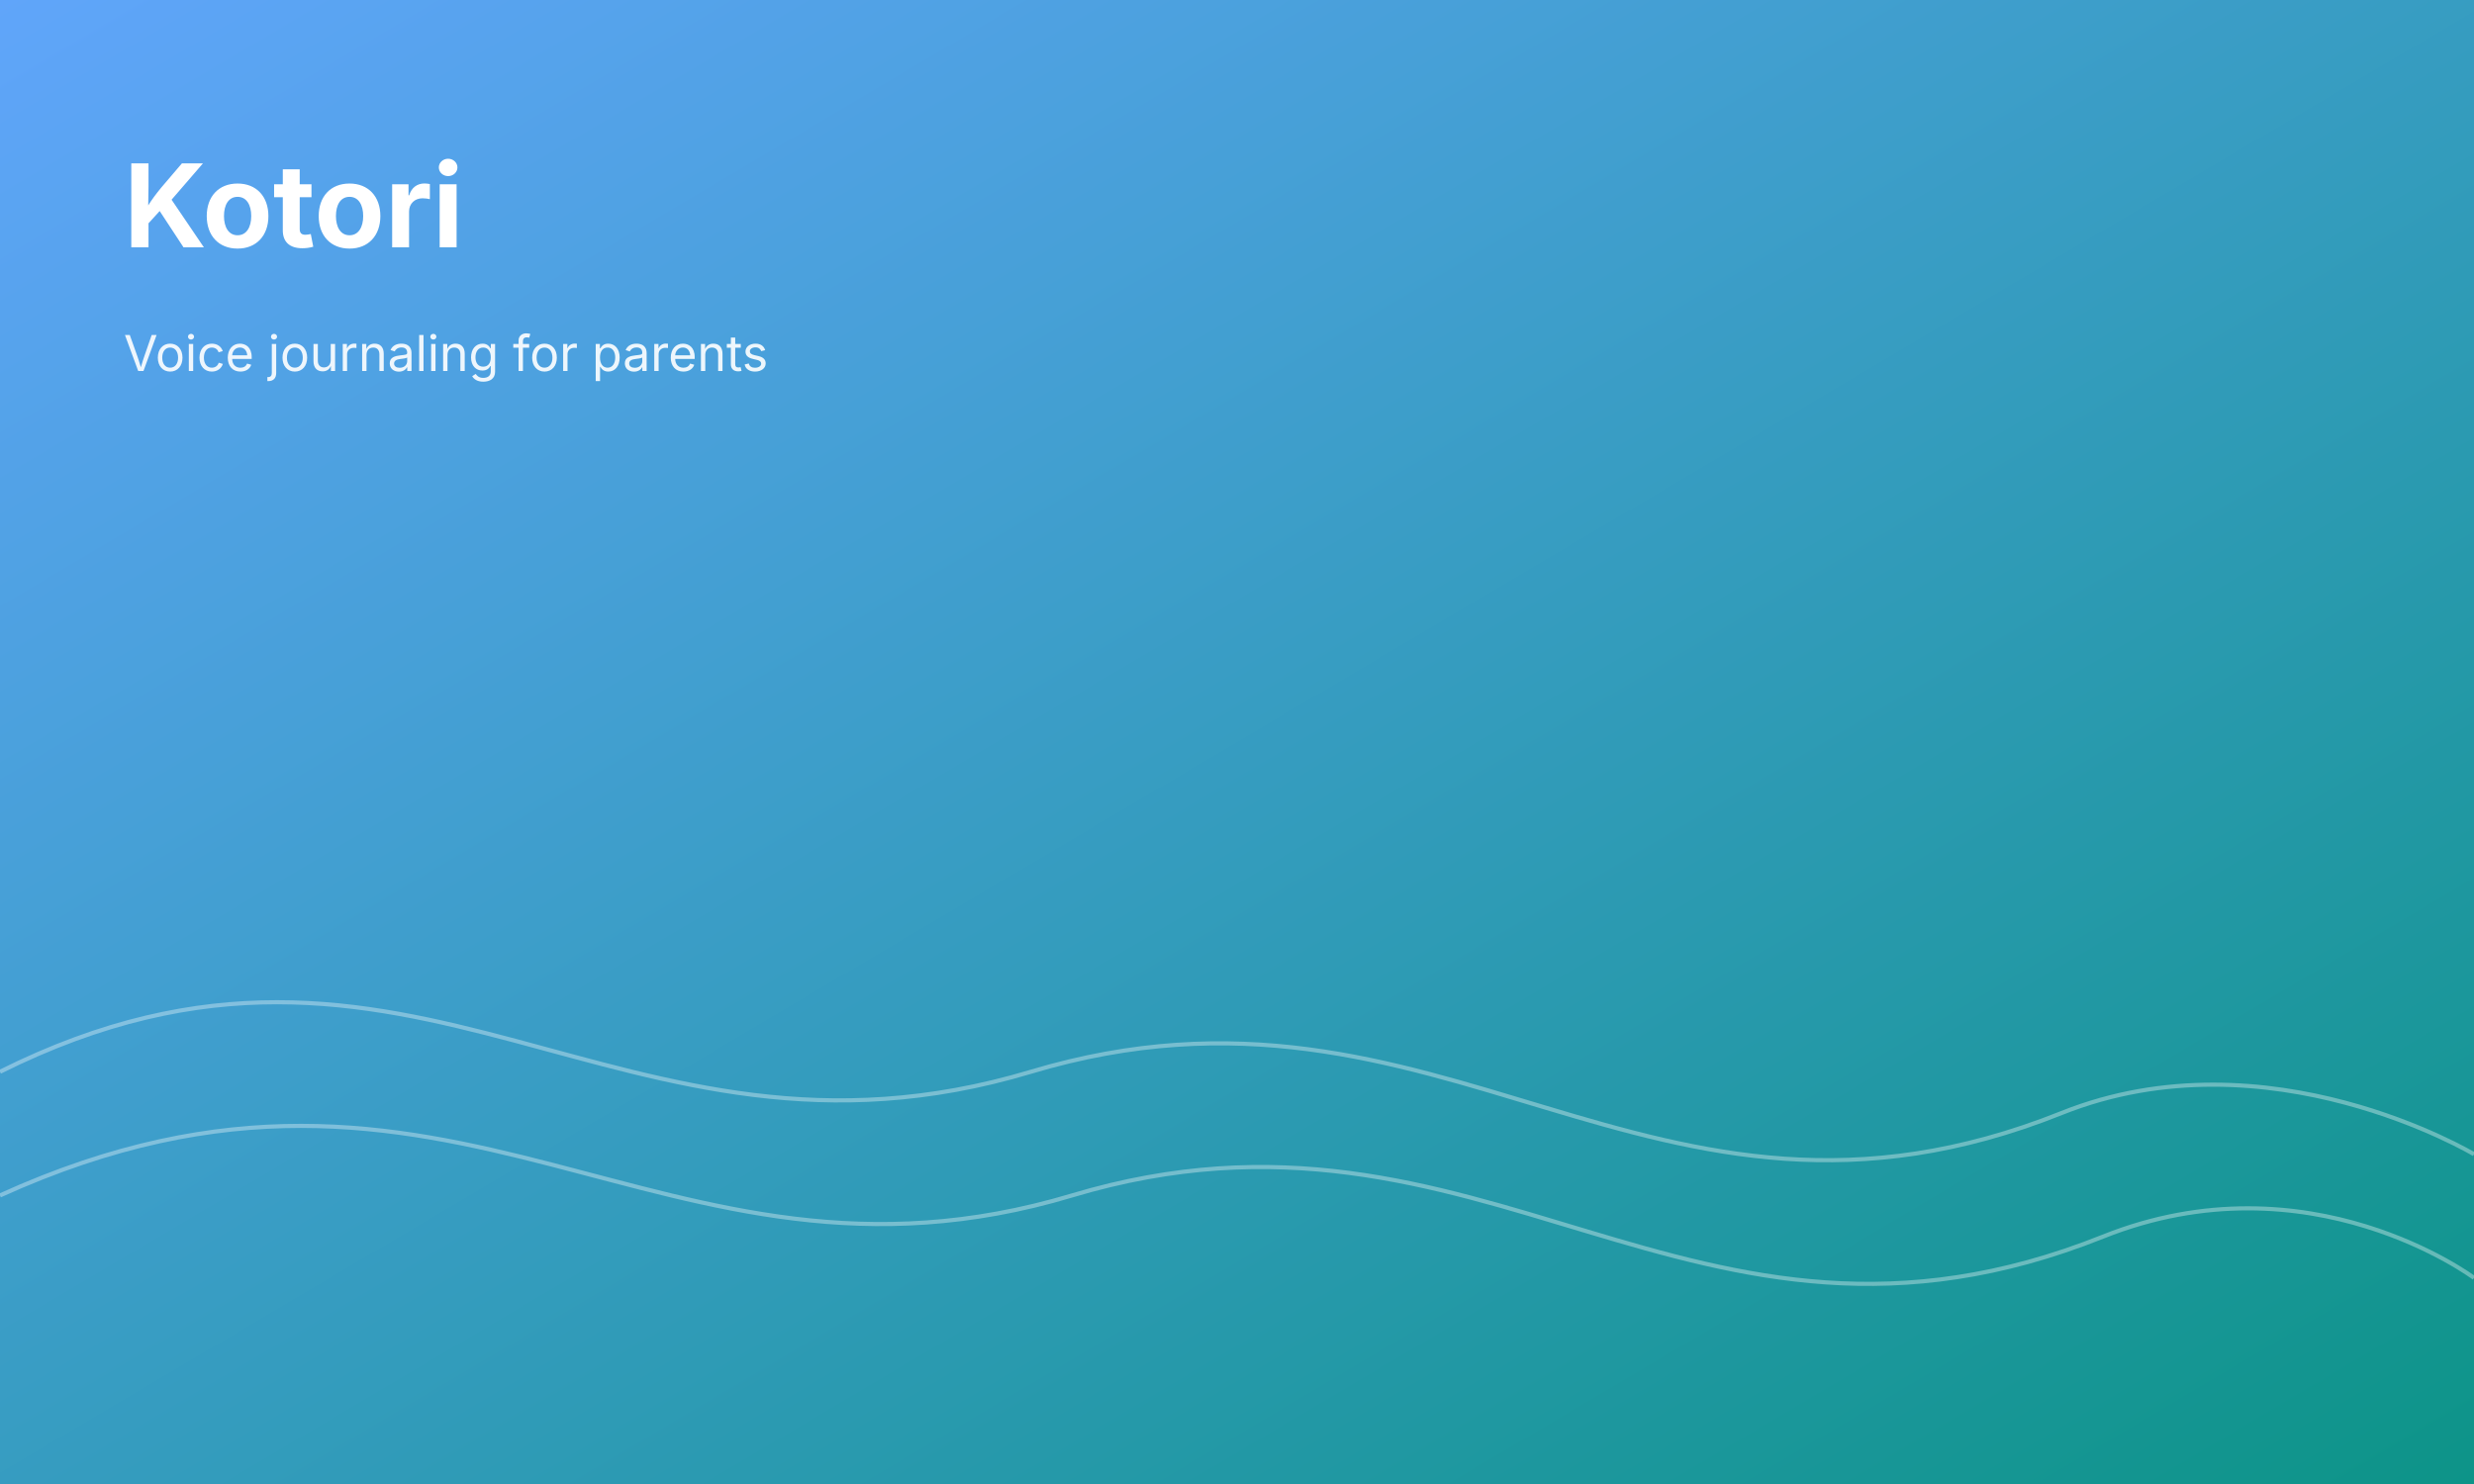
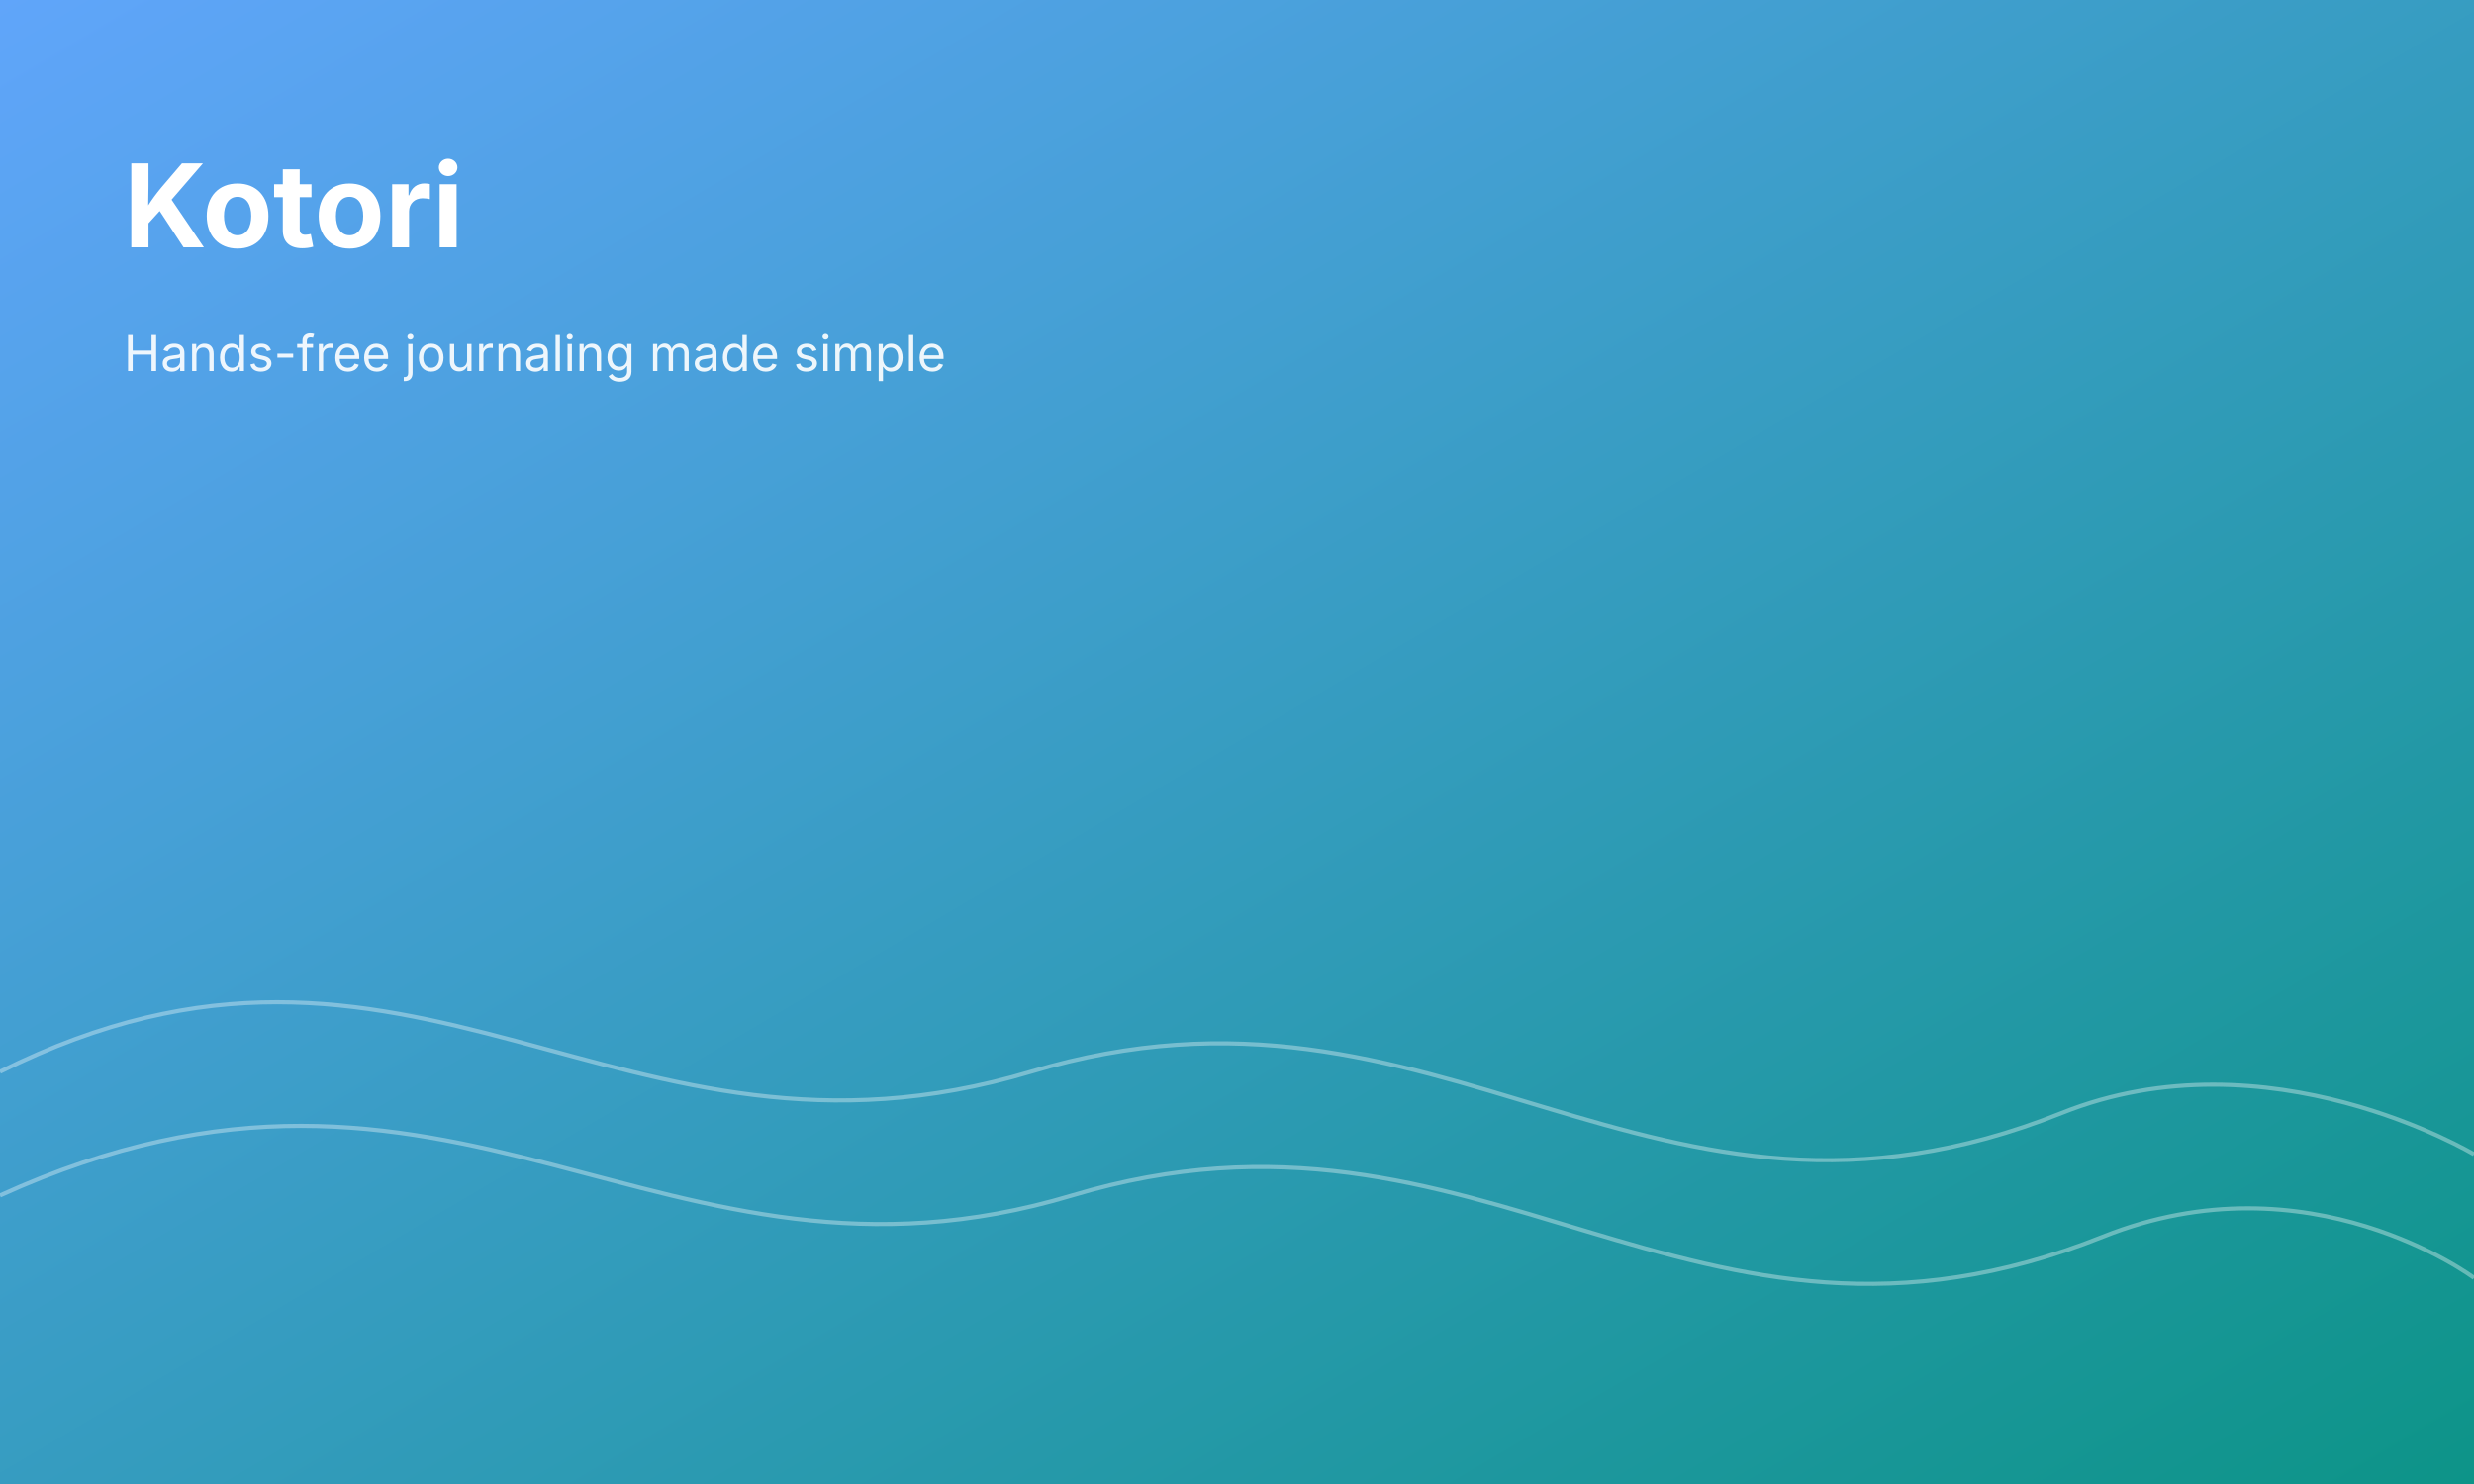
<svg xmlns="http://www.w3.org/2000/svg" width="1200" height="720" viewBox="0 0 1200 720" role="img" aria-label="Kotori hero placeholder">
  <defs>
    <linearGradient id="g" x1="0" y1="0" x2="1" y2="1">
      <stop offset="0%" stop-color="#60A5FA" />
      <stop offset="100%" stop-color="#0D9488" />
    </linearGradient>
  </defs>
  <rect width="1200" height="720" fill="url(#g)" />
  <g fill="none" stroke="rgba(255,255,255,0.35)" stroke-width="2">
    <path d="M0,520 C200,420 300,580 500,520 C700,460 800,620 1000,540 C1100,500 1200,560 1200,560" />
    <path d="M0,580 C220,480 320,640 520,580 C720,520 820,680 1020,600 C1120,560 1200,620 1200,620" />
  </g>
  <g font-family="'DM Sans', 'Inter', Arial, sans-serif" fill="#ffffff">
    <text x="60" y="120" font-size="56" font-weight="700">Kotori</text>
-     <text x="60" y="180" font-size="24" opacity="0.9">Voice journaling for parents</text>
+     <text x="60" y="180" font-size="24" opacity="0.9">Hands-free journaling made simple</text>
  </g>
</svg>
